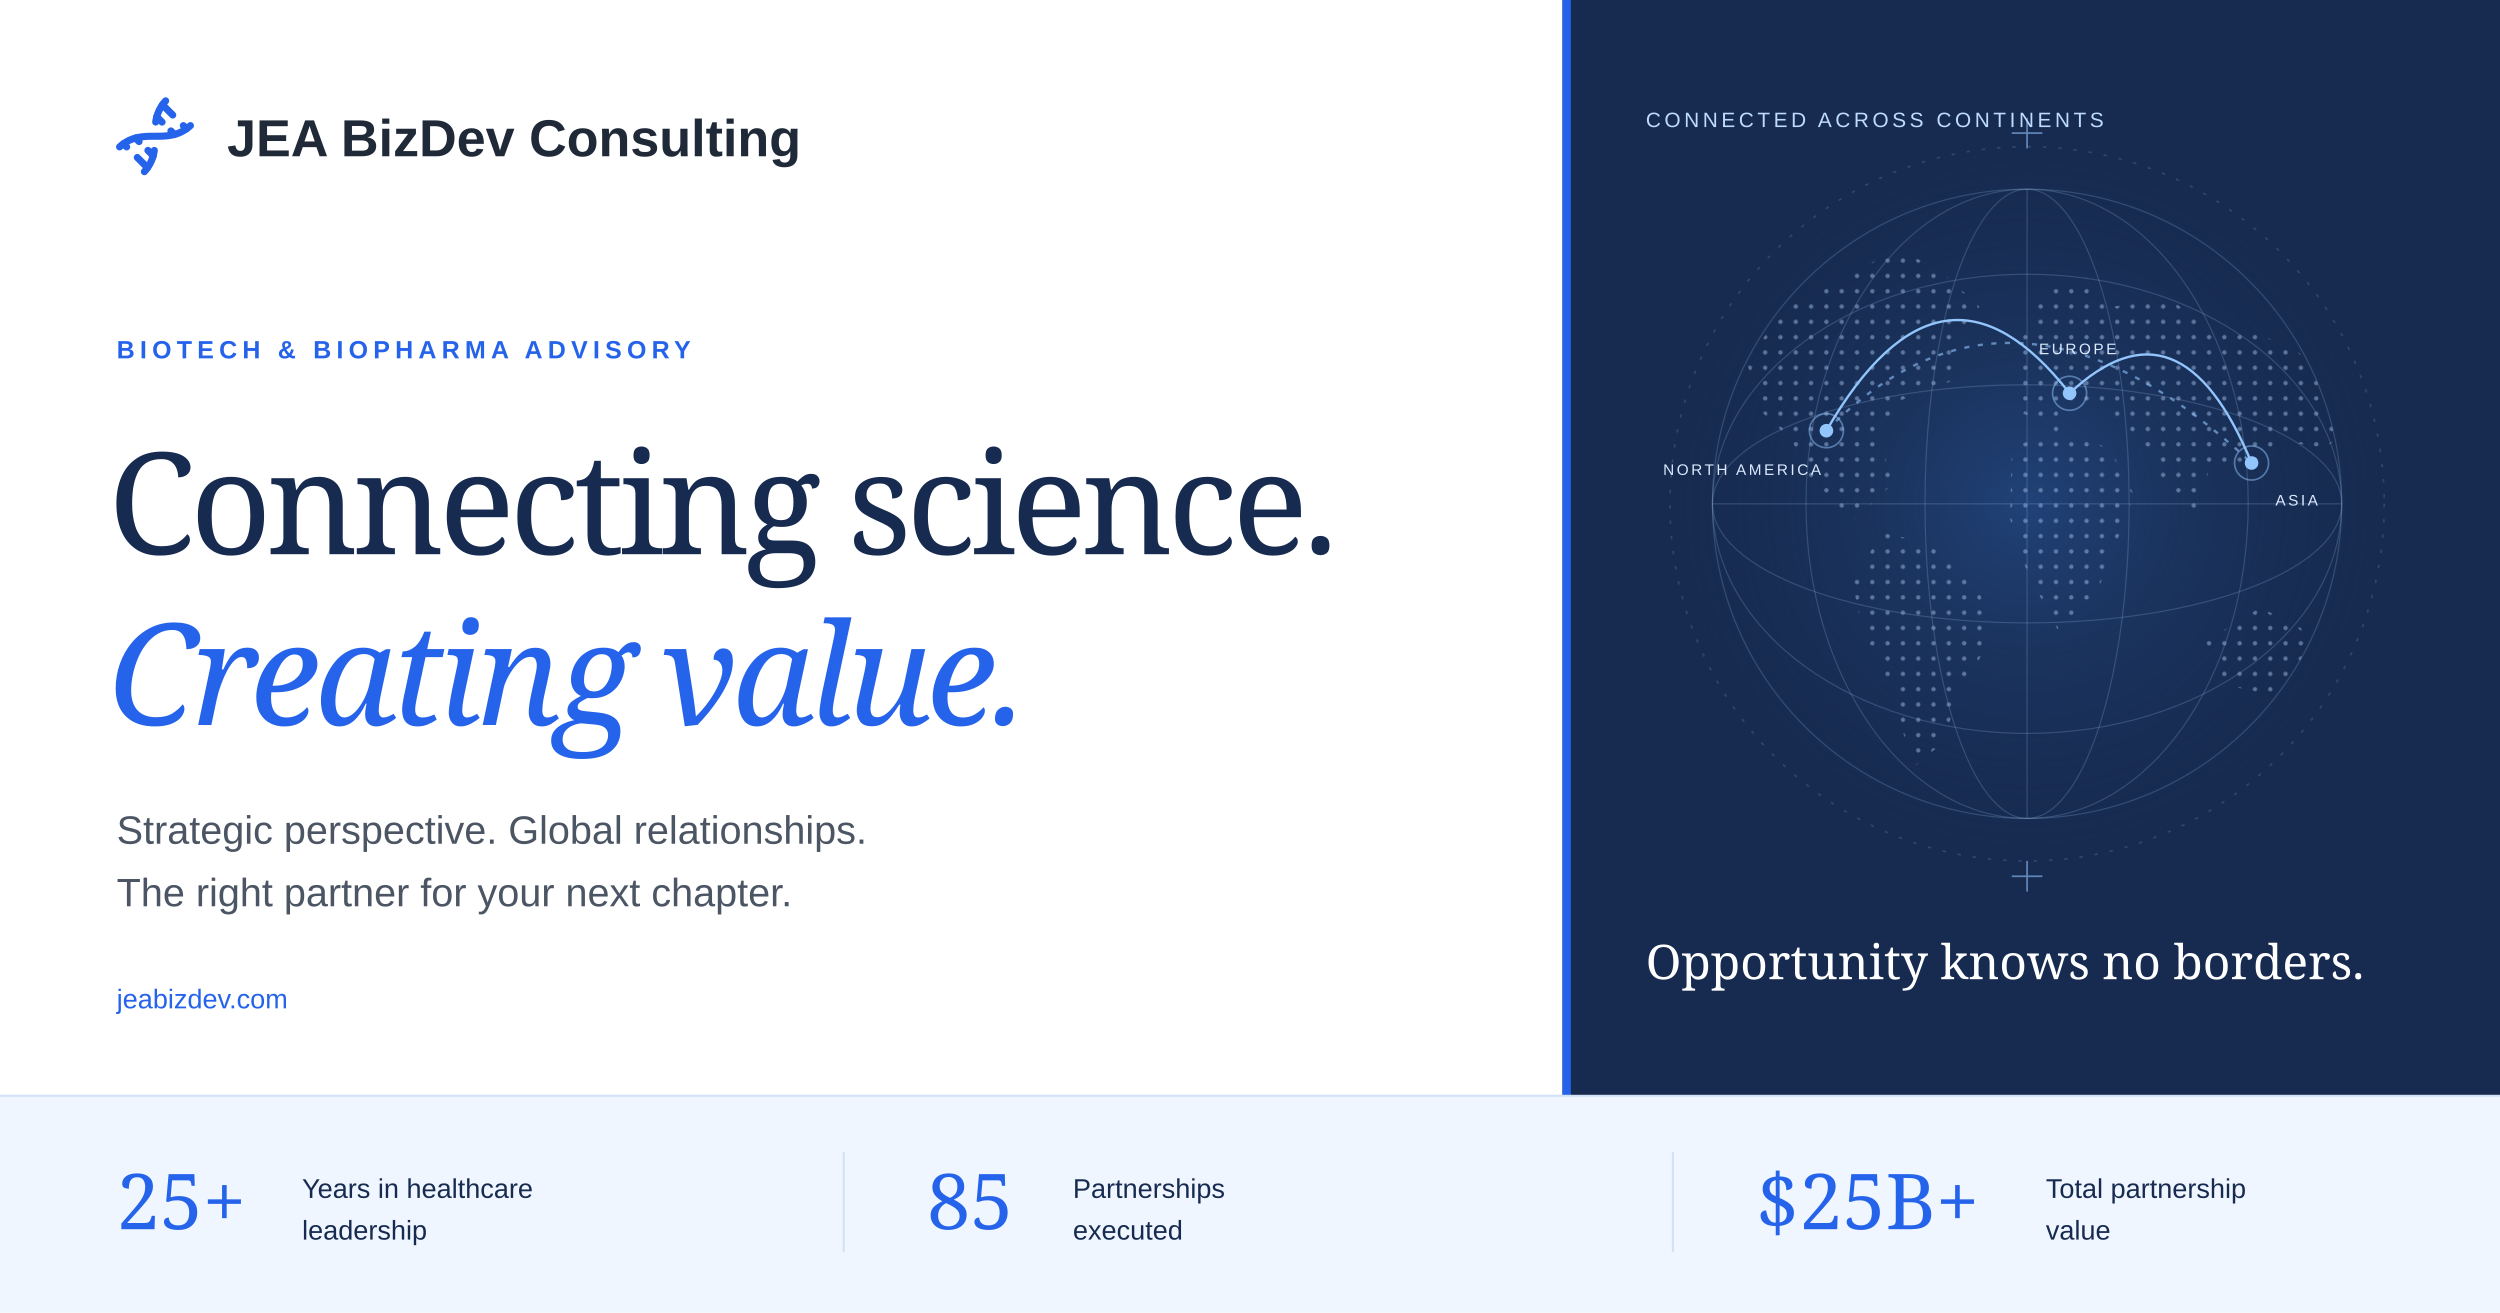
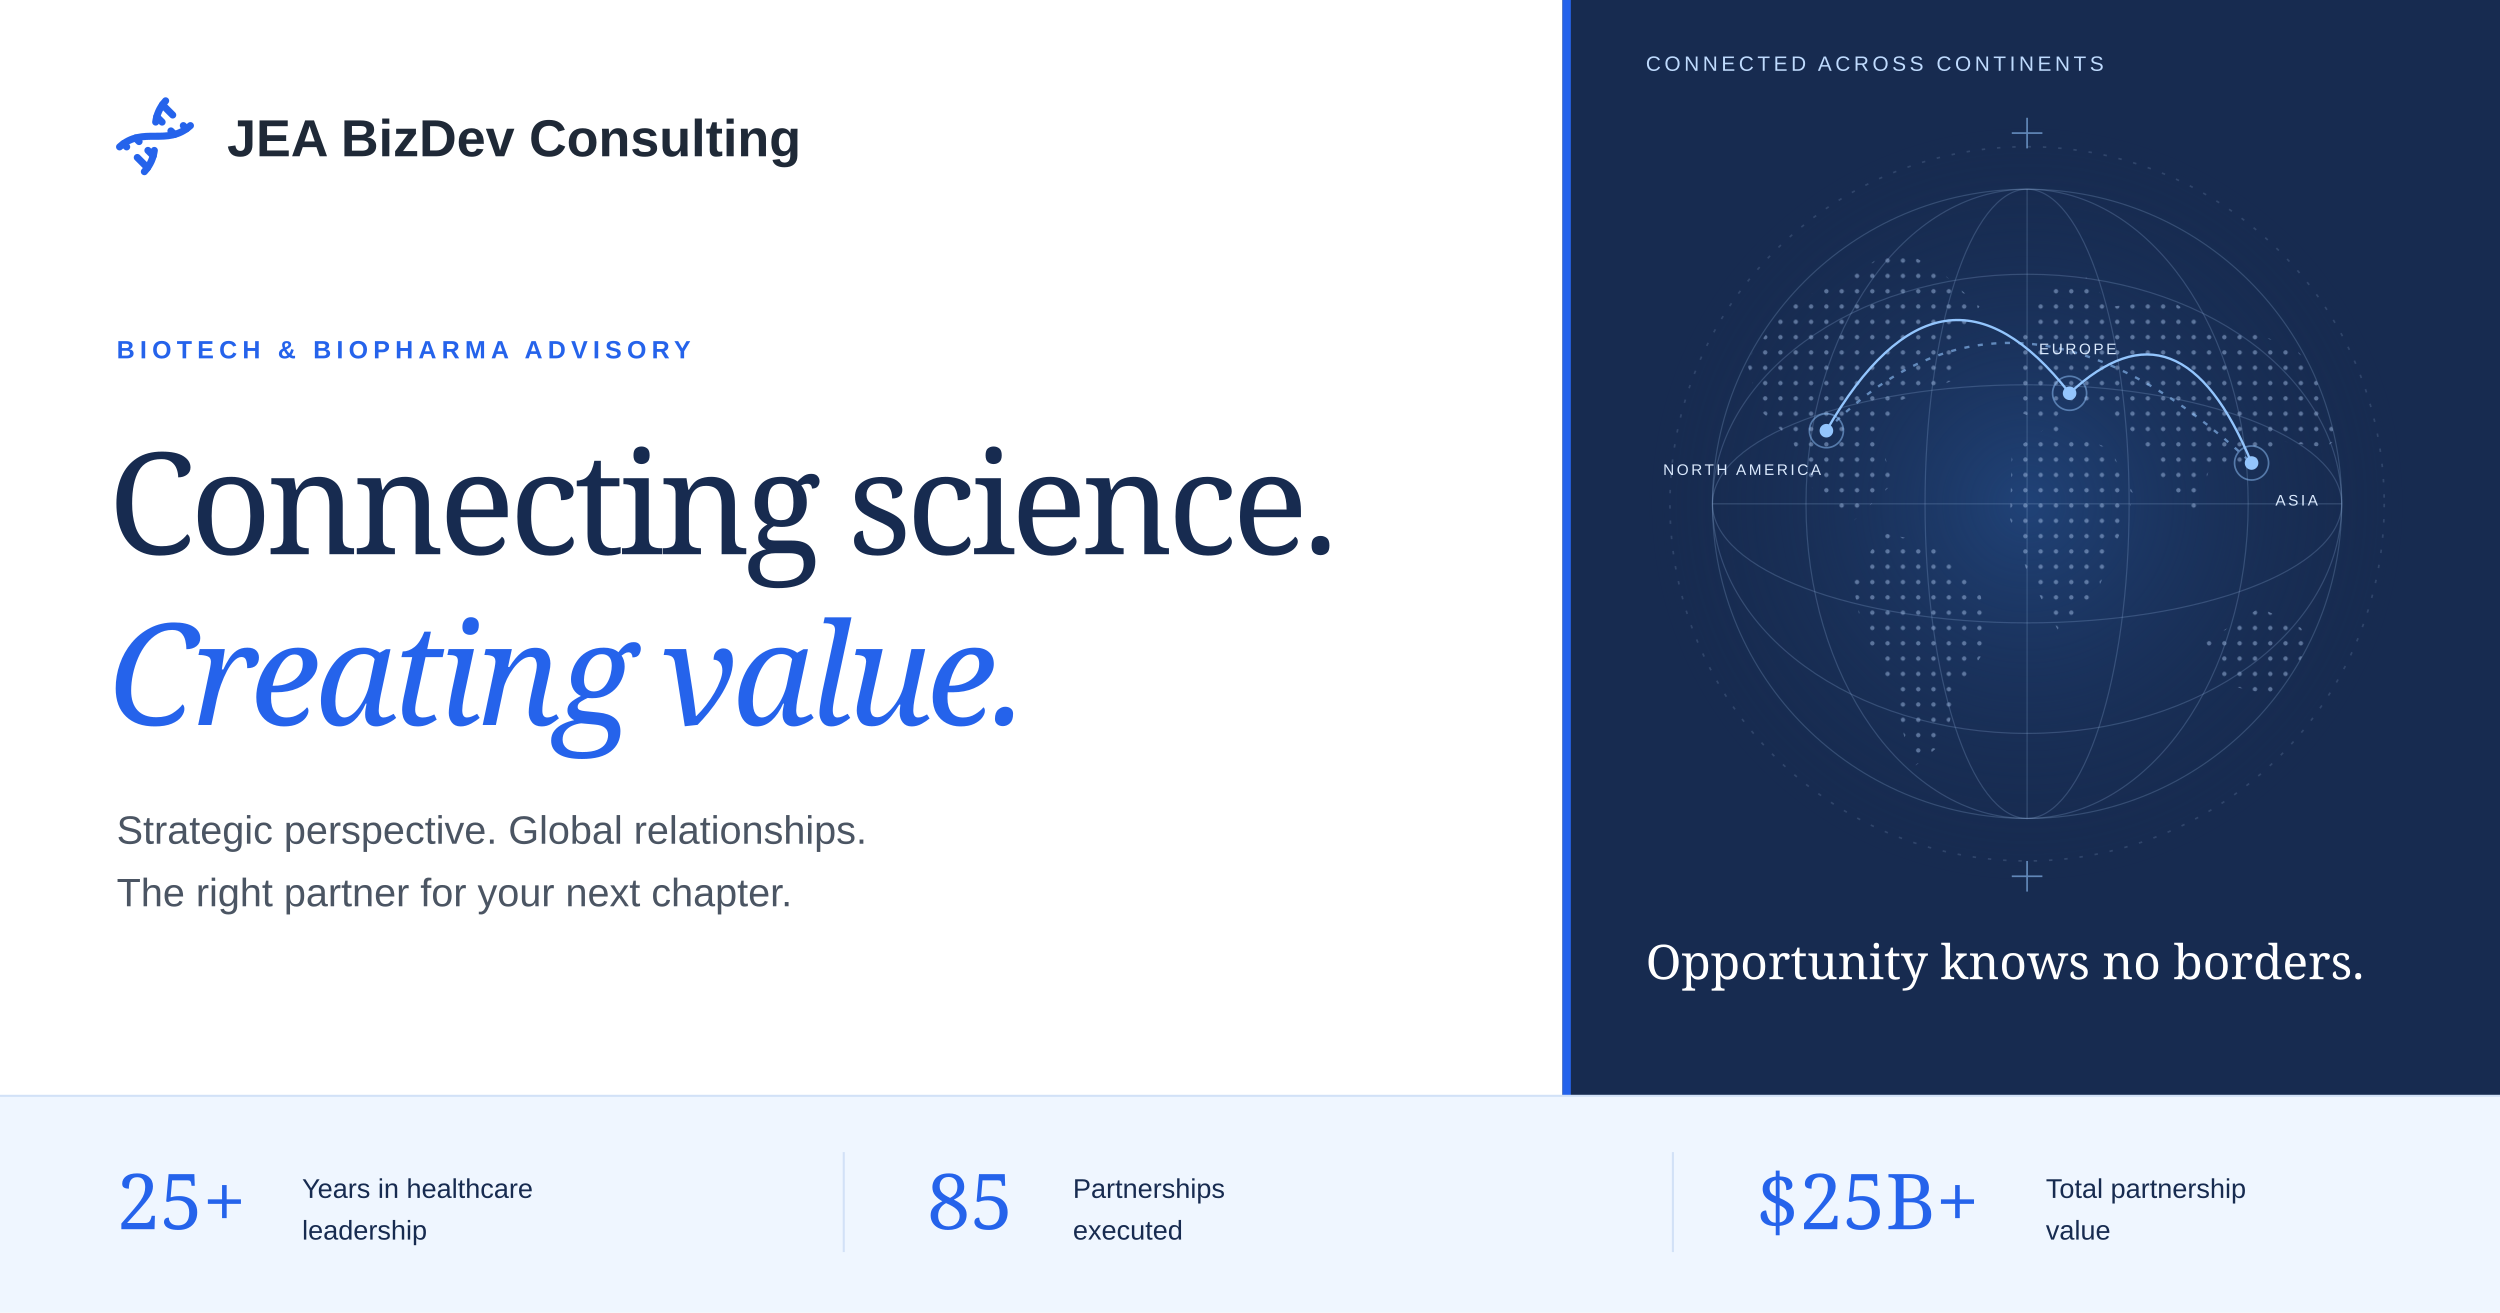
<svg xmlns="http://www.w3.org/2000/svg" width="1200" height="630" viewBox="0 0 1200 630">
  <defs>
    <clipPath id="panel">
      <rect x="750" width="450" height="526" />
    </clipPath>
  </defs>
  <rect width="1200" height="630" fill="#ffffff" />
  <rect x="750" width="450" height="526" fill="#172b50" />
  <rect x="750" width="4" height="526" fill="#2563eb" />
  <g transform="translate(54 45) scale(1.7)" fill="none" stroke="#2563eb" stroke-width="2" stroke-linecap="round" stroke-linejoin="round">
    <path d="m10 16 1.5 1.5" />
    <path d="m14 8-1.5-1.5" />
    <path d="M15 2c-1.798 1.998-2.518 3.995-2.807 5.993" />
    <path d="m16.5 10.5 1 1" />
    <path d="m17 6-2.891-2.891" />
    <path d="M2 15c6.667-6 13.333 0 20-6" />
    <path d="m20 9 .891.891" />
    <path d="M3.109 14.109 4 15" />
    <path d="m6.5 12.5 1 1" />
    <path d="m7 18 2.891 2.891" />
    <path d="M9 22c1.798-1.998 2.518-3.995 2.807-5.993" />
  </g>
  <text x="109" y="75" font-family="Arial,sans-serif" font-size="25" font-weight="700" fill="#1f2937">JEA BizDev Consulting</text>
  <text x="56" y="172" font-family="Arial,sans-serif" font-size="12" font-weight="700" letter-spacing="2.5" fill="#2563eb">BIOTECH &amp; BIOPHARMA ADVISORY</text>
  <g font-family="Georgia,serif" font-size="68" letter-spacing="-2.5">
    <text x="52" y="266" fill="#172b50">Connecting science.</text>
    <text x="52" y="348" fill="#2563eb" font-style="italic">Creating value.</text>
  </g>
  <g font-family="Arial,sans-serif" font-size="19" fill="#4b5563">
    <text x="56" y="405">Strategic perspective. Global relationships.</text>
    <text x="56" y="435">The right partner for your next chapter.</text>
  </g>
-   <text x="56" y="484" font-family="Arial,sans-serif" font-size="13" fill="#2563eb">jeabizdev.com</text>
  <g clip-path="url(#panel)">
    <svg x="728" y="50" width="490" height="400" viewBox="0 0 600 490" fill="none">
      <defs>
        <radialGradient id="glow">
          <stop stop-color="#244c88" stop-opacity=".7" />
          <stop offset="1" stop-color="#172b50" stop-opacity="0" />
        </radialGradient>
        <pattern id="dots" width="9" height="9" patternUnits="userSpaceOnUse">
          <circle cx="2" cy="2" r="1.3" fill="#9db8df" opacity=".5" />
        </pattern>
        <clipPath id="sphere">
          <circle cx="300" cy="235" r="185" />
        </clipPath>
      </defs>
      <circle cx="300" cy="235" r="225" fill="url(#glow)" />
      <g stroke="#93b1dc" stroke-opacity=".25" stroke-width=".7">
        <circle cx="300" cy="235" r="185" />
        <ellipse cx="300" cy="235" rx="130" ry="185" />
        <ellipse cx="300" cy="235" rx="60" ry="185" />
        <ellipse cx="300" cy="235" rx="185" ry="70" />
        <ellipse cx="300" cy="235" rx="185" ry="135" />
        <path d="M115 235h370M300 50v370" />
      </g>
      <g clip-path="url(#sphere)" fill="url(#dots)">
        <path d="m135 151 25-34 32-13 31-20 27 15 22 20-13 18-4 26-29 11-13 21 8 28-23 22-25-20-11-27-19-18zM215 252l27 6 28 22 10 34-20 30-9 31-19 16-10-45-18-33-7-33zM296 137l16-30 23-5 15 17 34-4 25 17 11-3 38 15 38 43-21 15-27-4-20 18-20-4-9 28-20-20-11-22-20-17-25-6-9 14-23-10 6-20zM291 204l24-16 34 15 14 27-11 29-12 31-22 19-18-34-10-31zM405 316l32-20 24 12 16 28-36 11-26-6z" />
      </g>
      <g stroke="#93c5fd" stroke-width="1.4">
        <path d="M182 192Q250 74 325 170" />
        <path d="M325 170Q390 109 432 211" />
        <path d="M182 192Q292 80 432 211" stroke-dasharray="3 5" opacity=".6" />
      </g>
      <g fill="#93c5fd">
        <circle cx="182" cy="192" r="4" />
        <circle cx="325" cy="170" r="4" />
        <circle cx="432" cy="211" r="4" />
      </g>
      <g stroke="#93c5fd" stroke-opacity=".5">
        <circle cx="182" cy="192" r="10" />
        <circle cx="325" cy="170" r="10" />
        <circle cx="432" cy="211" r="10" />
      </g>
      <g fill="#dbeafe" font-family="Arial,sans-serif" font-size="9" letter-spacing="1.5">
        <text x="86" y="218">
        NORTH AMERICA
      </text>
        <text x="307" y="147">
        EUROPE
      </text>
        <text x="446" y="236">
        ASIA
      </text>
      </g>
      <circle cx="300" cy="235" r="210" stroke="#a5bfdf" stroke-opacity=".18" stroke-dasharray="2 7" />
      <path d="M291 17h18M300 8v18M291 454h18M300 445v18" stroke="#93c5fd" stroke-opacity=".6" />
    </svg>
  </g>
-   <text x="790" y="61" font-family="Arial,sans-serif" font-size="10" letter-spacing="1.7" fill="#bfdbfe">CONNECTED ACROSS CONTINENTS</text>
+   <text x="790" y="34" font-family="Arial,sans-serif" font-size="10" letter-spacing="1.7" fill="#bfdbfe">CONNECTED ACROSS CONTINENTS</text>
  <text x="790" y="470" font-family="Georgia,serif" font-size="23" fill="#ffffff">Opportunity knows no borders.</text>
  <rect y="526" width="1200" height="104" fill="#eff6ff" />
  <path d="M0 526h1200M405 553v48M803 553v48" stroke="#d2e1f7" />
  <g font-family="Georgia,serif" font-size="37" fill="#2563eb">
    <text x="56" y="590">25+</text>
    <text x="445" y="590">85</text>
    <text x="843" y="590">$25B+</text>
  </g>
  <g font-family="Arial,sans-serif" font-size="13" fill="#172b50">
    <text x="145" y="575">Years in healthcare</text>
    <text x="145" y="595">leadership</text>
    <text x="515" y="575">Partnerships</text>
    <text x="515" y="595">executed</text>
    <text x="982" y="575">Total partnership</text>
    <text x="982" y="595">value</text>
  </g>
</svg>
